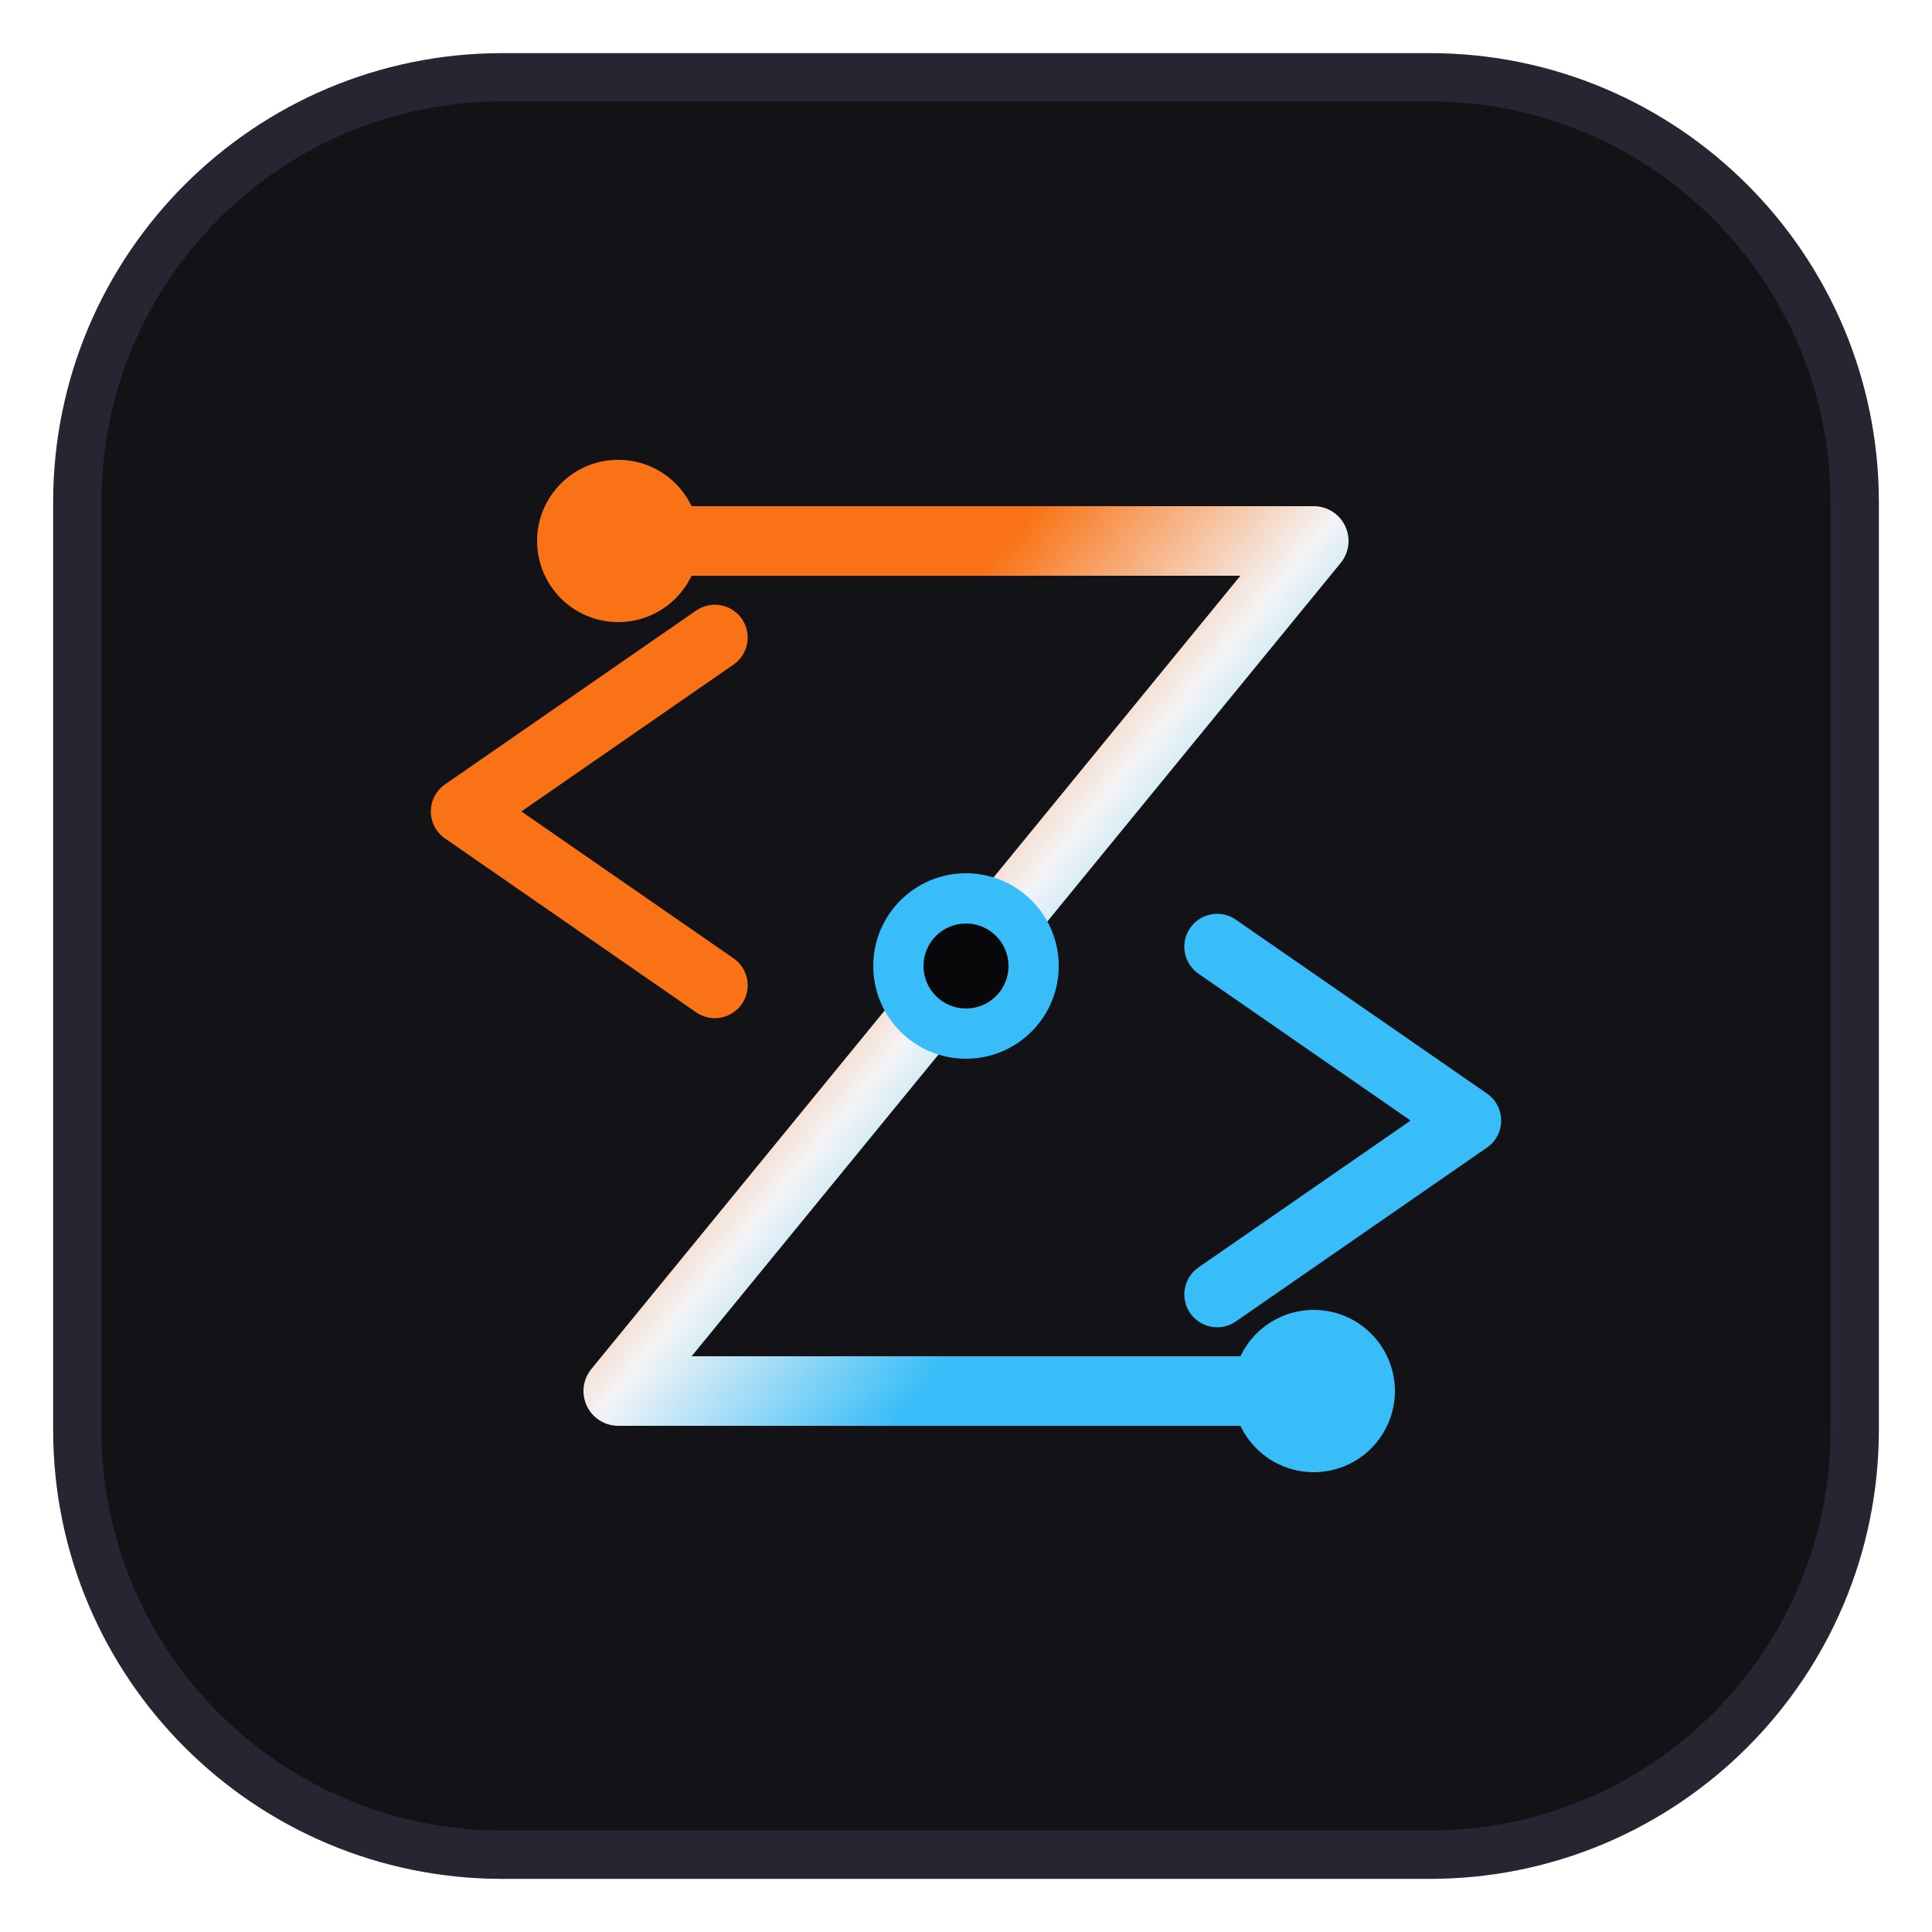
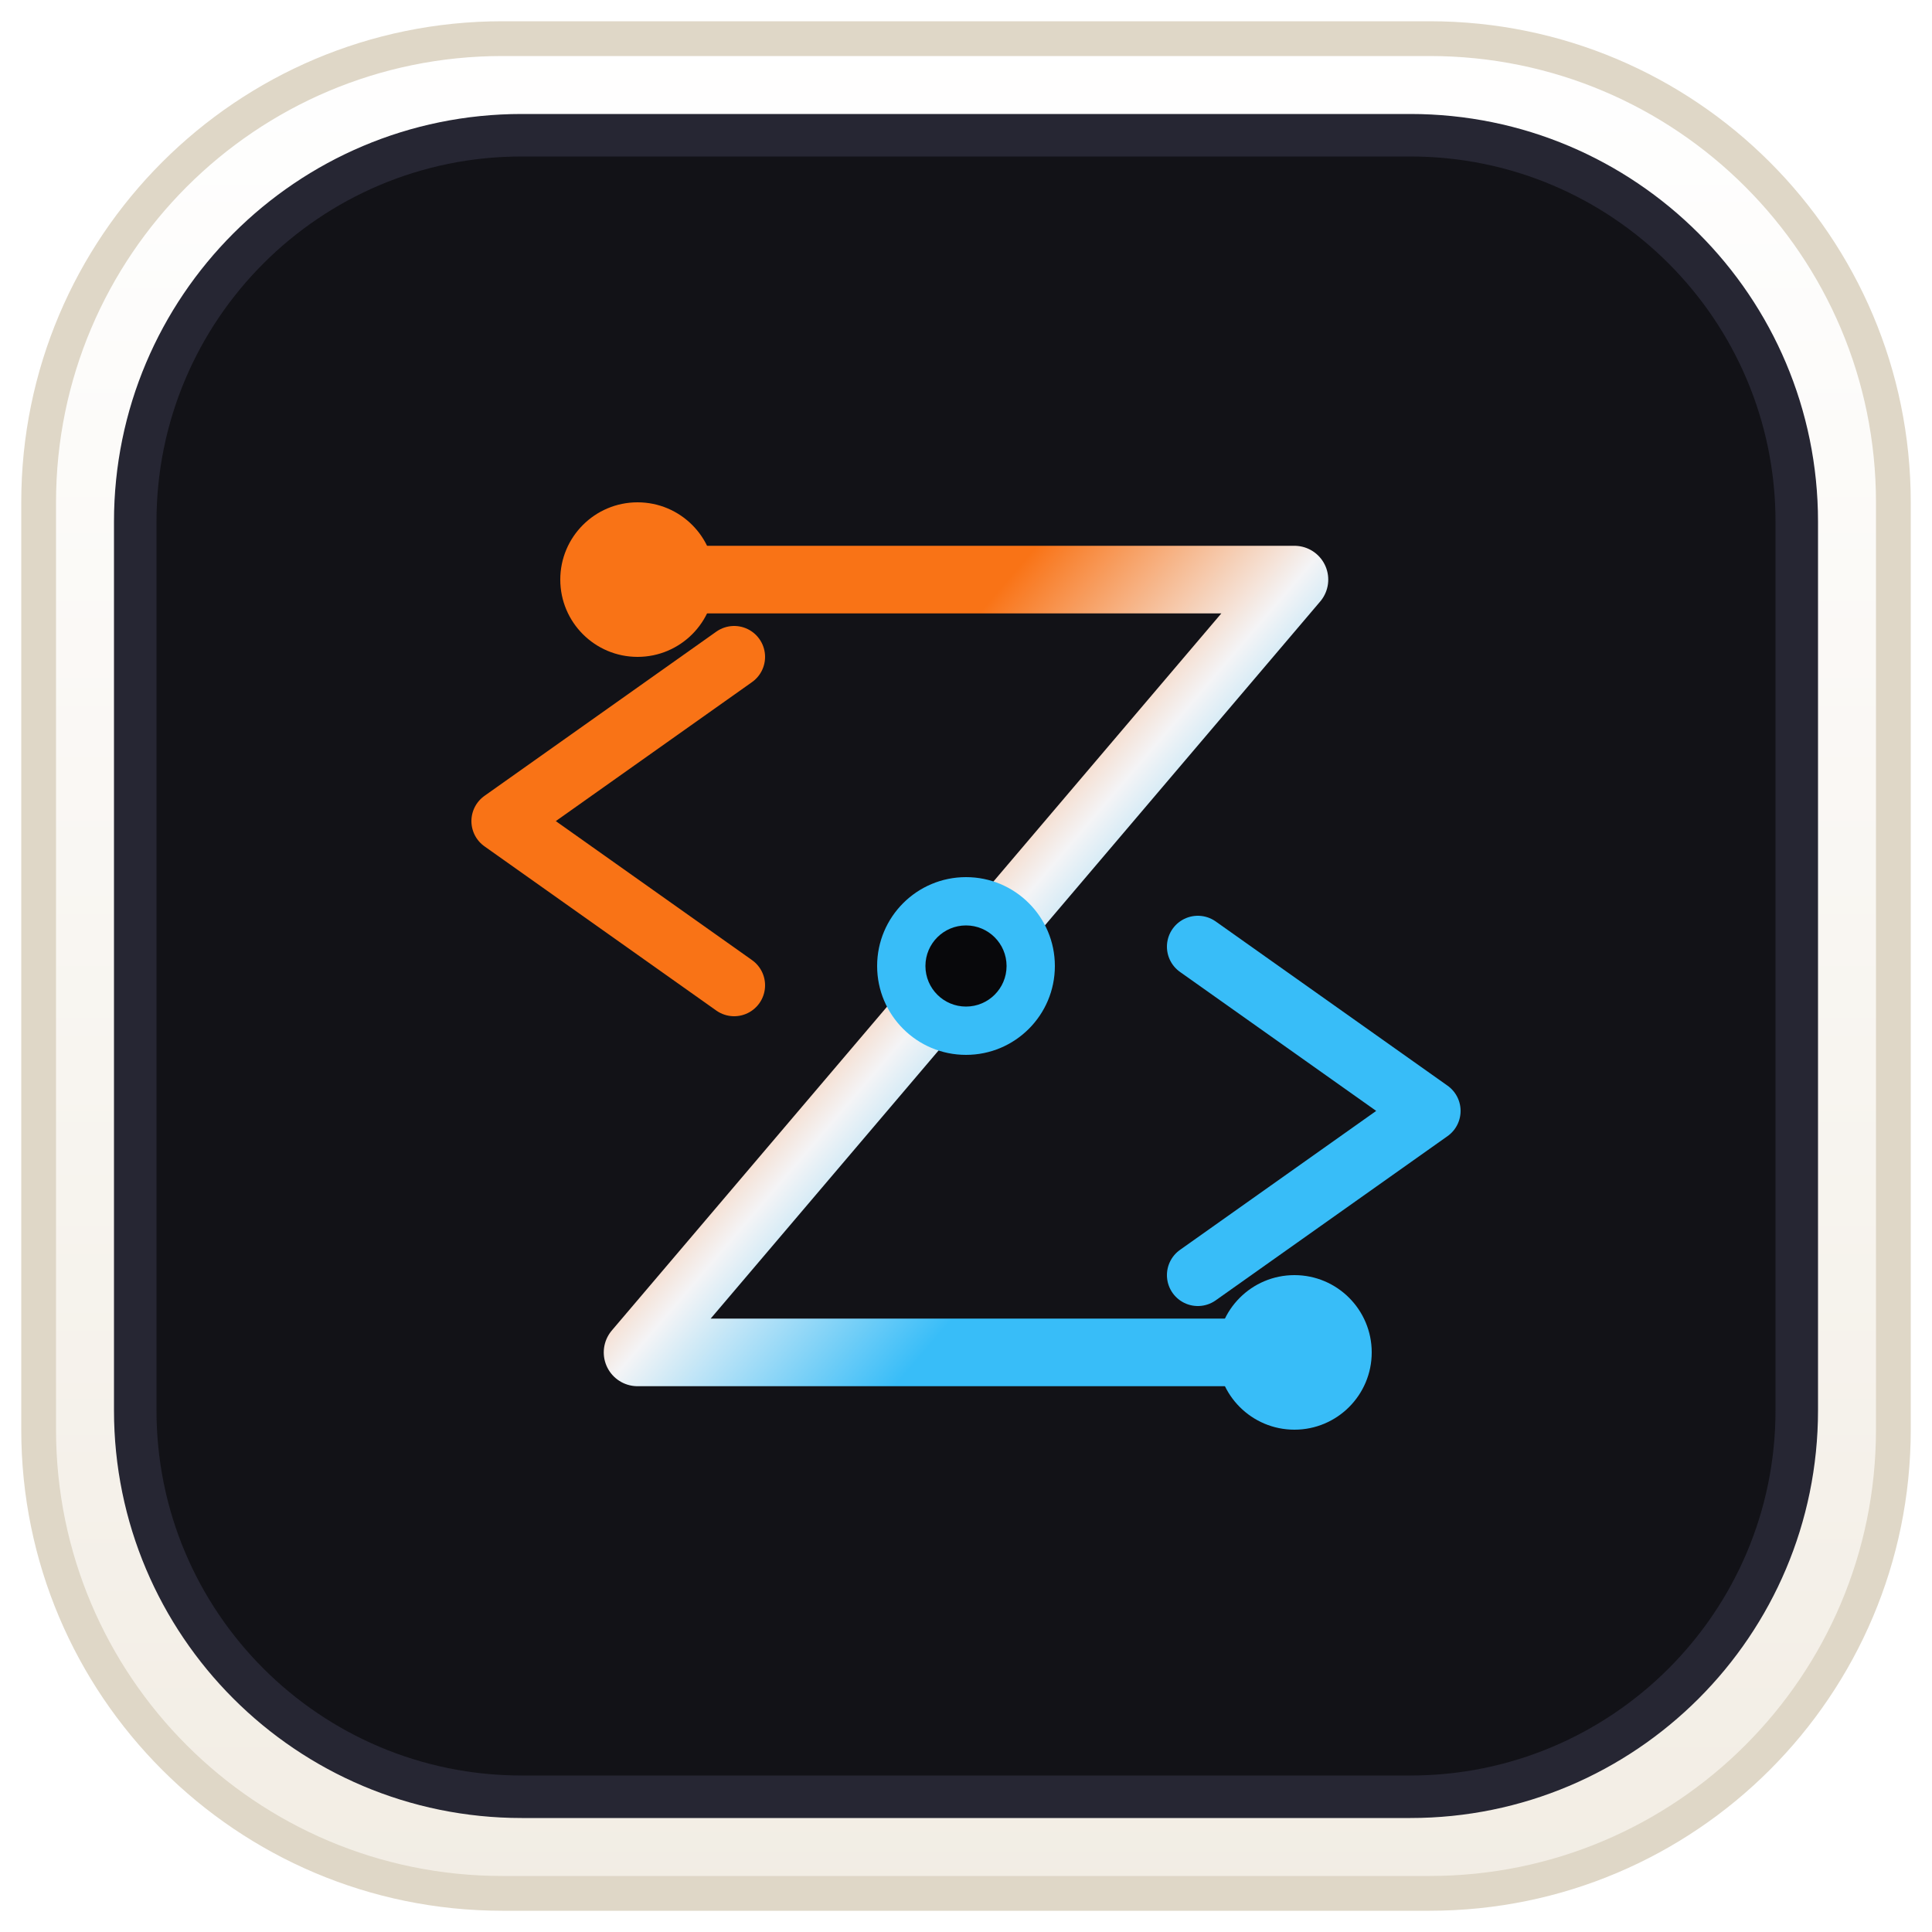
<svg xmlns="http://www.w3.org/2000/svg" viewBox="0 0 100 100" width="100" height="100" fill="none">
  <defs>
-     <linearGradient id="zenoZGrad" x1="28%" y1="28%" x2="72%" y2="72%">
+     <linearGradient id="warmBgPlate" x1="0%" y1="0%" x2="0%" y2="100%">
+       <stop offset="0%" stop-color="#FFFFFF" />
+       <stop offset="100%" stop-color="#F2EDE4" />
+     </linearGradient>
+     <linearGradient id="zenoZGradDark" x1="28%" y1="28%" x2="72%" y2="72%">
      <stop offset="0%" stop-color="#F97316" />
      <stop offset="50%" stop-color="#F4F4F6" />
      <stop offset="100%" stop-color="#38BDF8" />
    </linearGradient>
  </defs>
-   <rect x="4" y="4" width="92" height="92" rx="22" ry="22" fill="#121217" stroke="#262633" stroke-width="2.5" />
-   <path d="M 37 33 L 24 42 L 37 51" stroke="#F97316" stroke-width="3.4" stroke-linecap="round" stroke-linejoin="round" />
-   <path d="M 63 49 L 76 58 L 63 67" stroke="#38BDF8" stroke-width="3.4" stroke-linecap="round" stroke-linejoin="round" />
-   <path d="M 32 28 L 68 28 L 32 72 L 68 72" stroke="url(#zenoZGrad)" stroke-width="3.6" stroke-linecap="round" stroke-linejoin="round" />
-   <circle cx="32" cy="28" r="4.2" fill="#F97316" />
-   <circle cx="50" cy="50" r="4.8" fill="#38BDF8" />
-   <circle cx="50" cy="50" r="2.2" fill="#08080B" />
-   <circle cx="68" cy="72" r="4.2" fill="#38BDF8" />
+   <rect x="2" y="2" width="96" height="96" rx="24" ry="24" fill="url(#warmBgPlate)" stroke="#DFD7C7" stroke-width="1.8" />
+   <rect x="7" y="7" width="86" height="86" rx="20" ry="20" fill="#121217" stroke="#262633" stroke-width="2.2" />
+   <path d="M 38 34 L 26 42.5 L 38 51" stroke="#F97316" stroke-width="3.2" stroke-linecap="round" stroke-linejoin="round" />
+   <path d="M 62 49 L 74 57.5 L 62 66" stroke="#38BDF8" stroke-width="3.2" stroke-linecap="round" stroke-linejoin="round" />
+   <path d="M 33 30 L 67 30 L 33 70 L 67 70" stroke="url(#zenoZGradDark)" stroke-width="3.5" stroke-linecap="round" stroke-linejoin="round" />
+   <circle cx="33" cy="30" r="4" fill="#F97316" />
+   <circle cx="50" cy="50" r="4.6" fill="#38BDF8" />
+   <circle cx="50" cy="50" r="2.1" fill="#08080B" />
+   <circle cx="67" cy="70" r="4" fill="#38BDF8" />
</svg>
